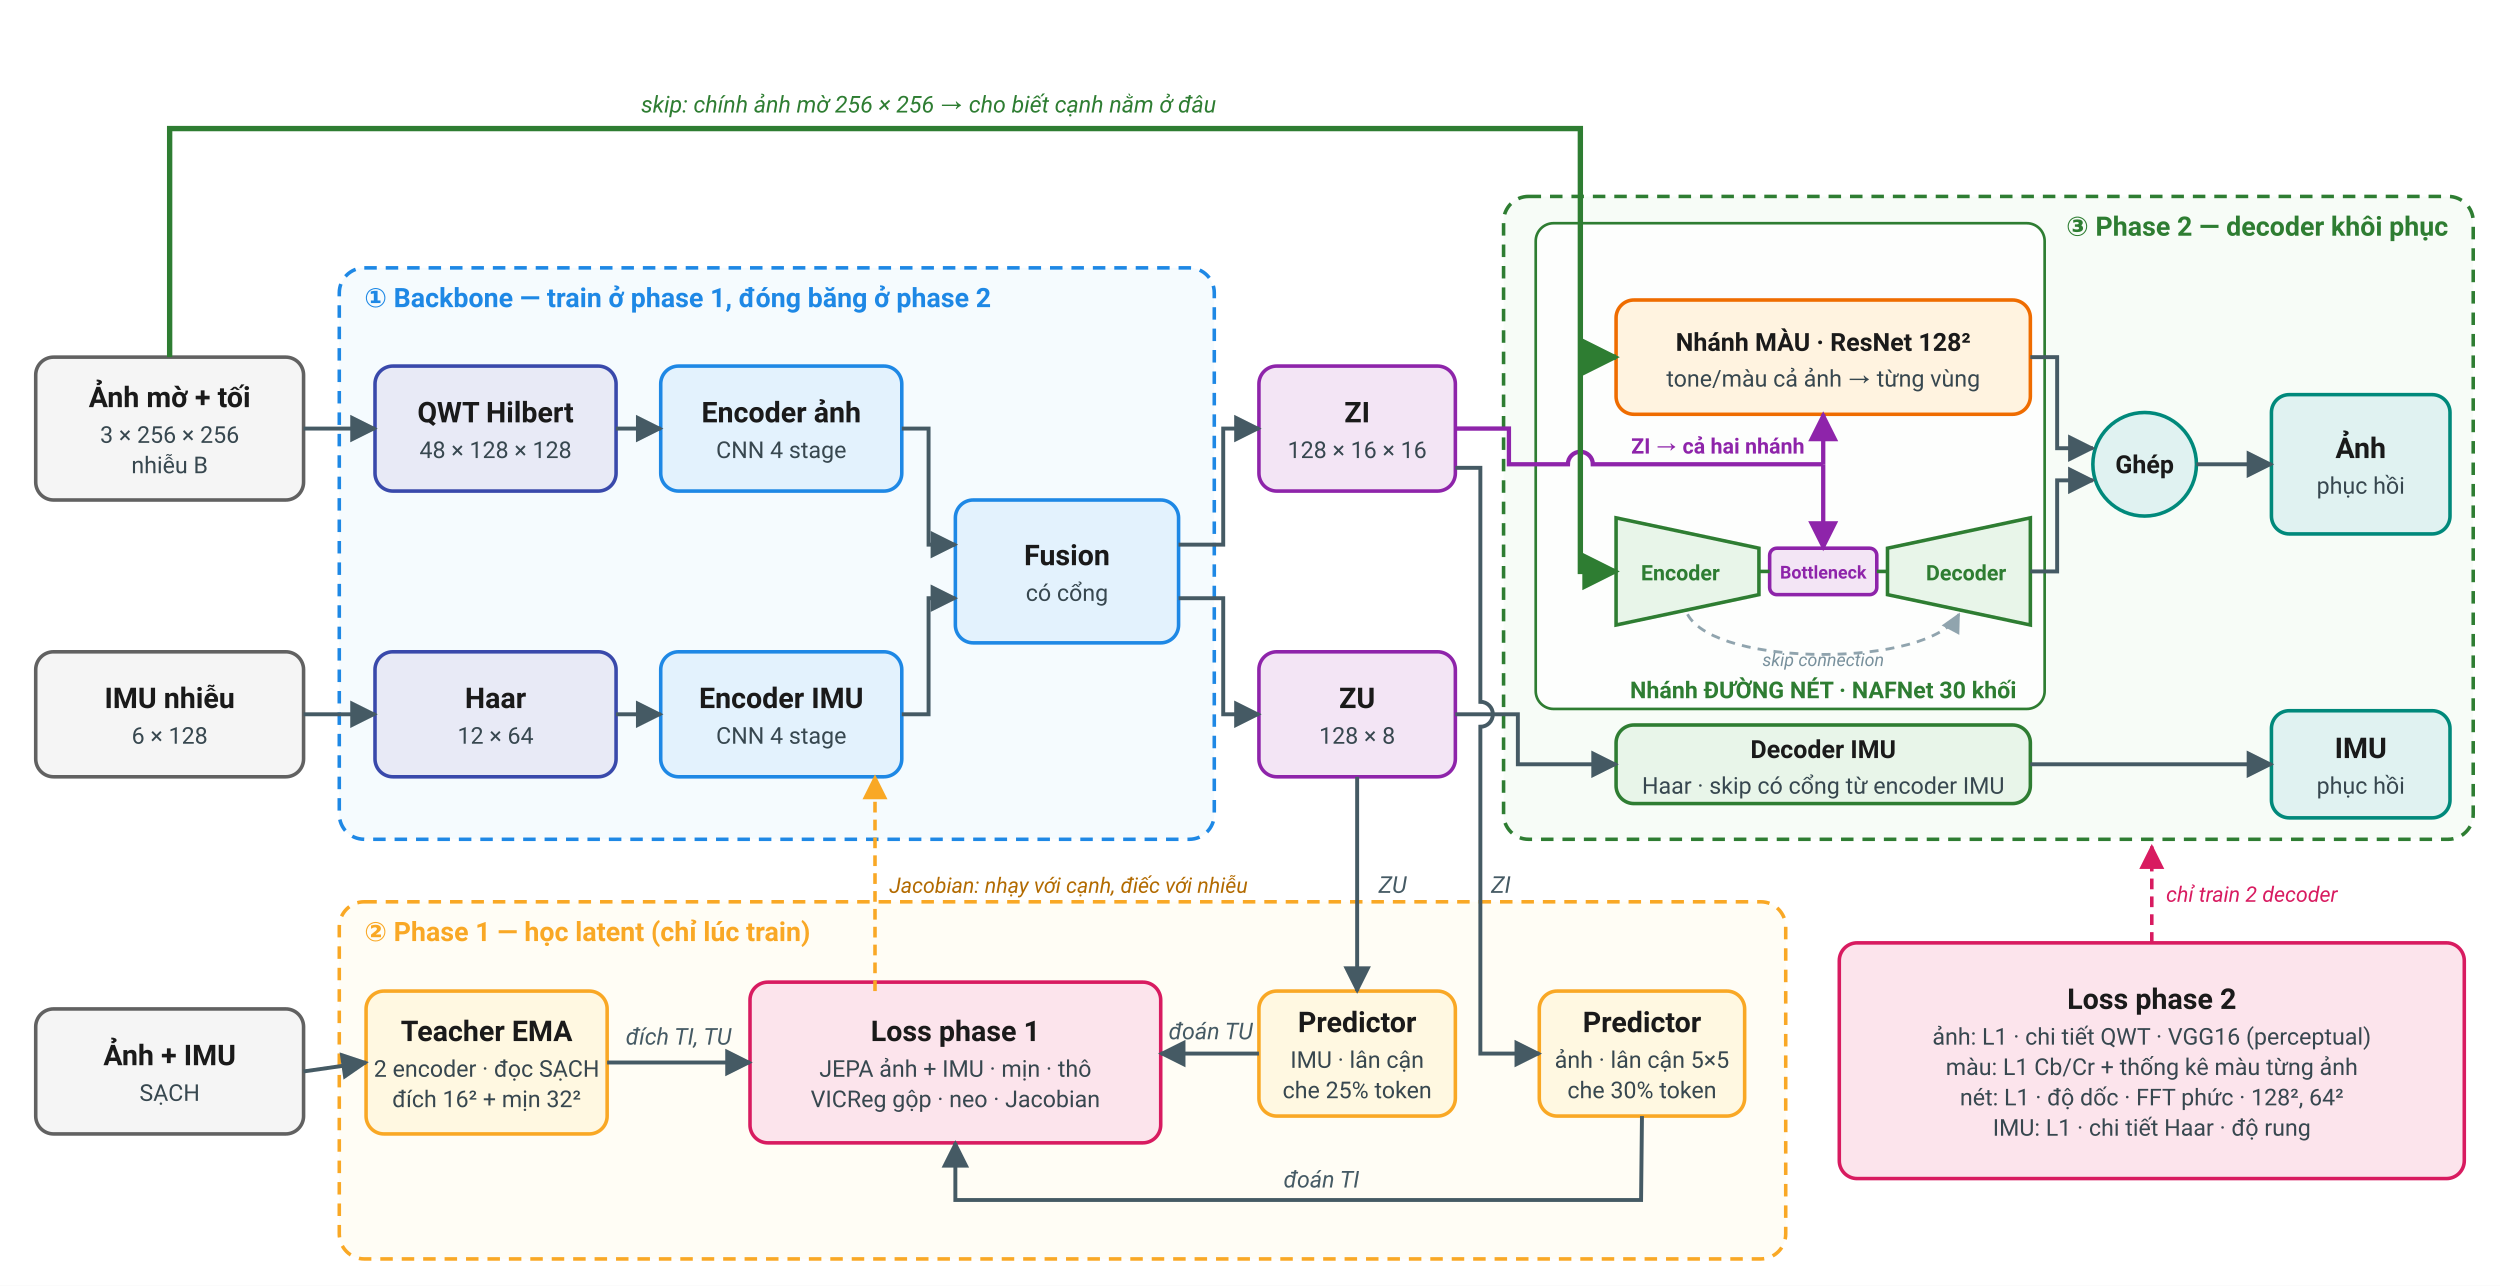
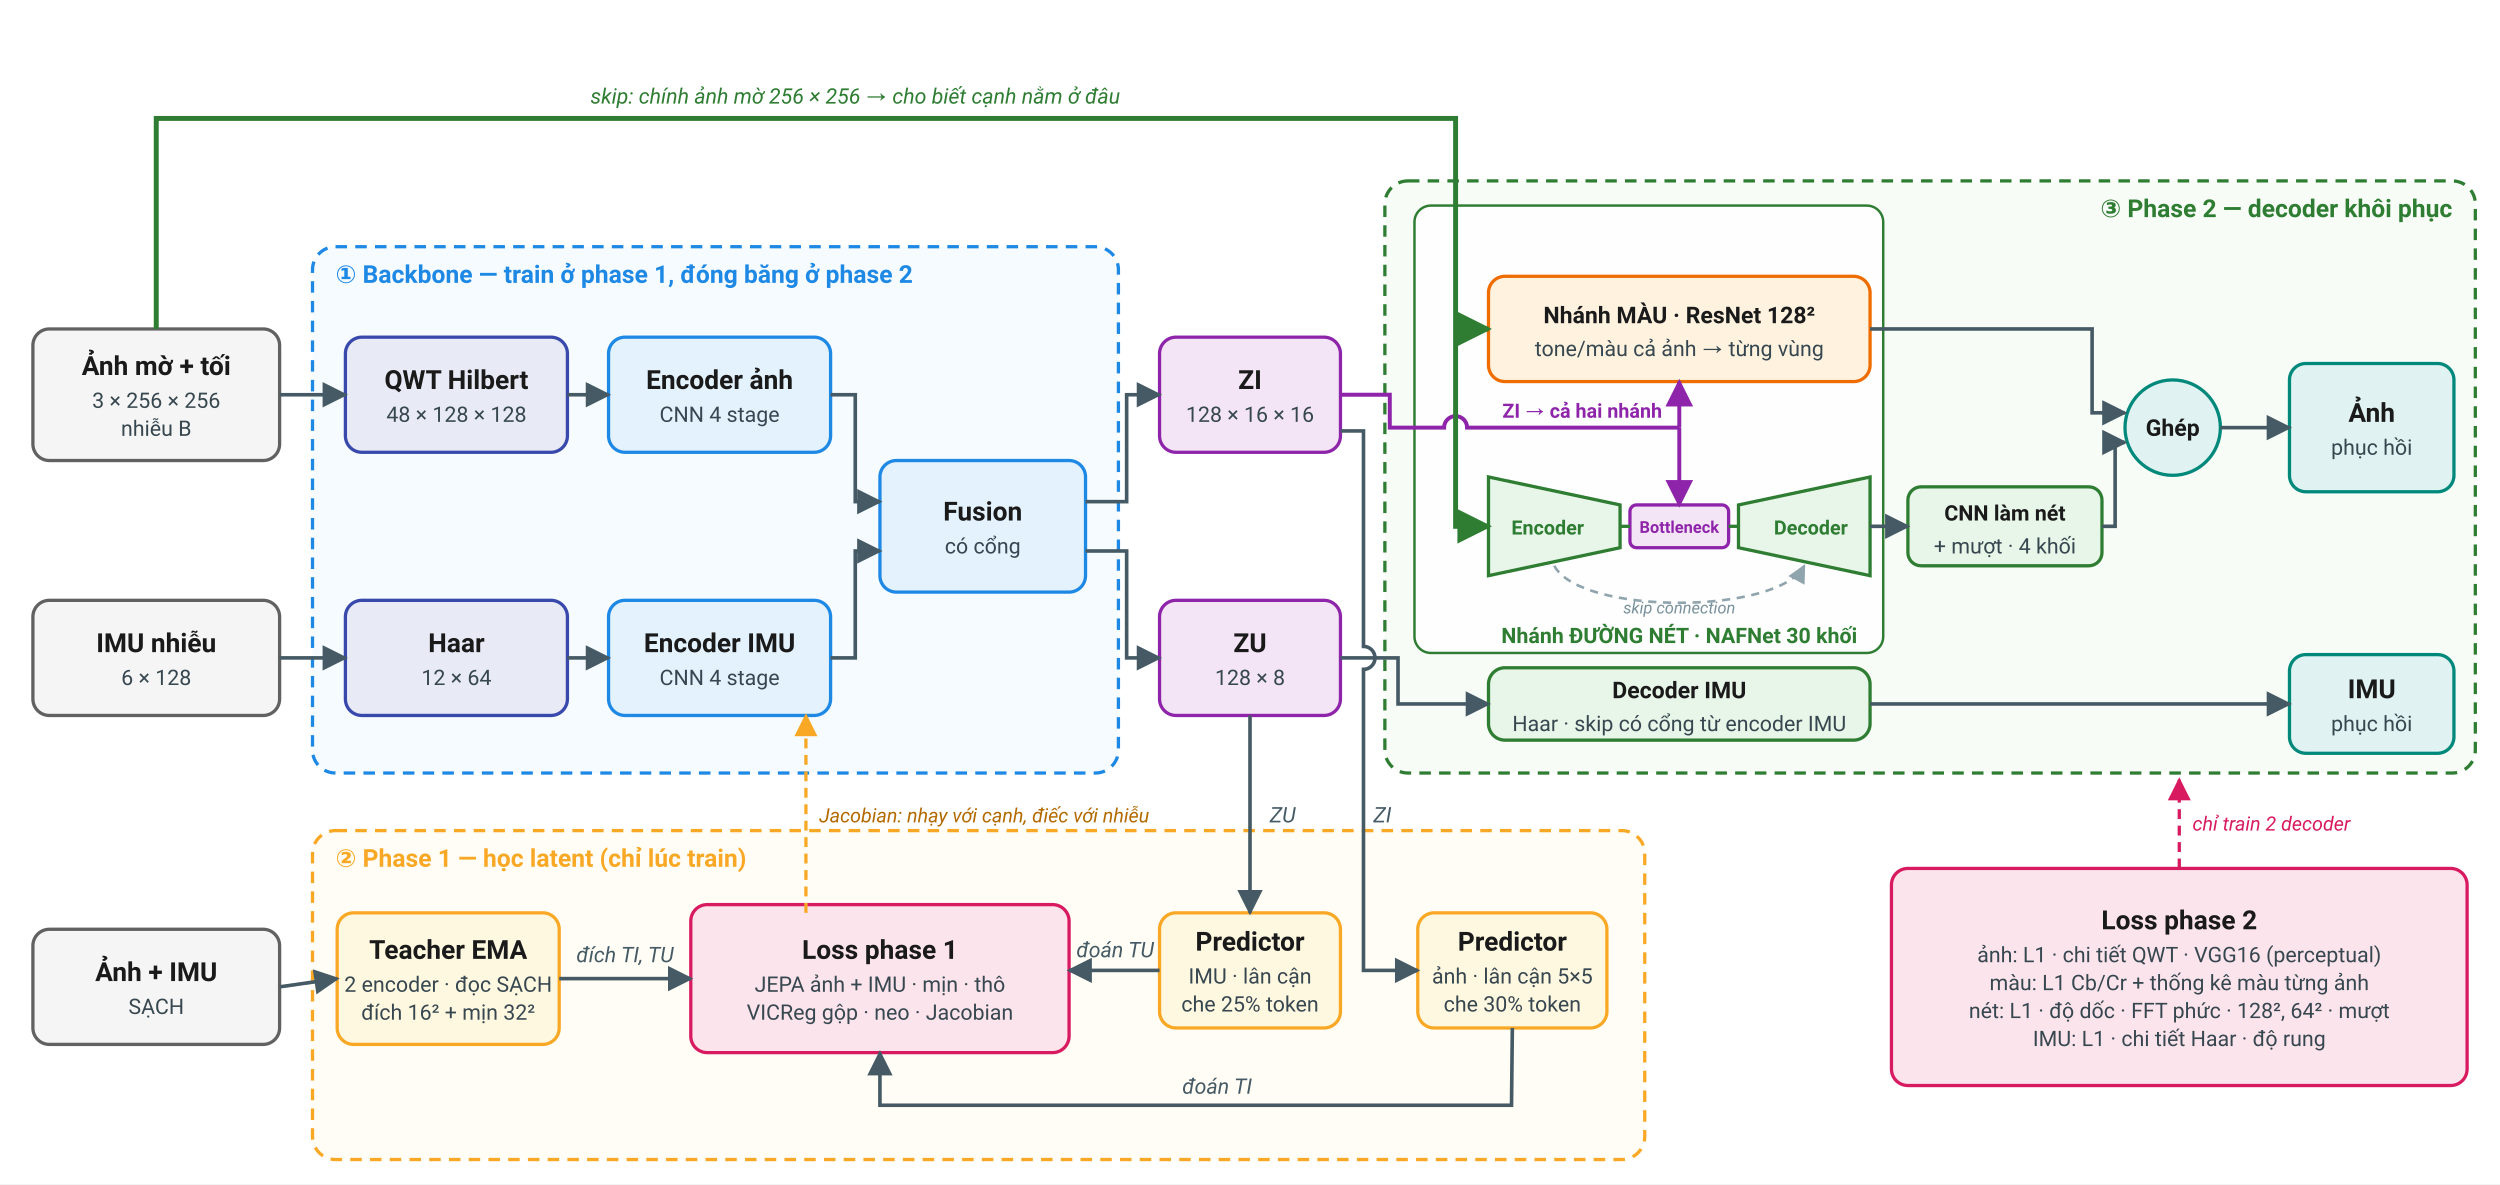
- <svg xmlns="http://www.w3.org/2000/svg" viewBox="0 0 1400 720" width="1400" height="720" font-family="Segoe UI, Roboto, 'Noto Sans', Helvetica, Arial, sans-serif">
+ <svg xmlns="http://www.w3.org/2000/svg" viewBox="0 0 1520 720" width="1520" height="720" font-family="Segoe UI, Roboto, 'Noto Sans', Helvetica, Arial, sans-serif">
  <defs>
    <marker id="ah" viewBox="0 0 10 10" refX="9" refY="5" markerWidth="7" markerHeight="7" orient="auto-start-reverse">
      <path d="M0,0 L10,5 L0,10 z" fill="#455A64" />
    </marker>
    <marker id="ah-2E7D32" viewBox="0 0 10 10" refX="9" refY="5" markerWidth="7" markerHeight="7" orient="auto-start-reverse">
      <path d="M0,0 L10,5 L0,10 z" fill="#2E7D32" />
    </marker>
    <marker id="ah-EF6C00" viewBox="0 0 10 10" refX="9" refY="5" markerWidth="7" markerHeight="7" orient="auto-start-reverse">
      <path d="M0,0 L10,5 L0,10 z" fill="#EF6C00" />
    </marker>
    <marker id="ah-F9A825" viewBox="0 0 10 10" refX="9" refY="5" markerWidth="7" markerHeight="7" orient="auto-start-reverse">
      <path d="M0,0 L10,5 L0,10 z" fill="#F9A825" />
    </marker>
    <marker id="ah-90A4AE" viewBox="0 0 10 10" refX="9" refY="5" markerWidth="7" markerHeight="7" orient="auto-start-reverse">
      <path d="M0,0 L10,5 L0,10 z" fill="#90A4AE" />
    </marker>
    <marker id="ah-1E88E5" viewBox="0 0 10 10" refX="9" refY="5" markerWidth="7" markerHeight="7" orient="auto-start-reverse">
      <path d="M0,0 L10,5 L0,10 z" fill="#1E88E5" />
    </marker>
    <marker id="ah-8E24AA" viewBox="0 0 10 10" refX="9" refY="5" markerWidth="7" markerHeight="7" orient="auto-start-reverse">
      <path d="M0,0 L10,5 L0,10 z" fill="#8E24AA" />
    </marker>
    <marker id="ah-D81B60" viewBox="0 0 10 10" refX="9" refY="5" markerWidth="7" markerHeight="7" orient="auto-start-reverse">
      <path d="M0,0 L10,5 L0,10 z" fill="#D81B60" />
    </marker>
  </defs>
-   <rect width="1400" height="720" fill="#FFFFFF" />
+   <rect width="1520" height="720" fill="#FFFFFF" />
  <rect x="190" y="150" width="490" height="320" rx="14" fill="#E3F2FD" fill-opacity="0.35" stroke="#1E88E5" stroke-width="2" stroke-dasharray="7 5" />
  <text x="204" y="172" font-size="15" font-weight="bold" fill="#1E88E5" text-anchor="start">① Backbone — train ở phase 1, đóng băng ở phase 2</text>
-   <rect x="842" y="110" width="543" height="360" rx="14" fill="#E8F5E9" fill-opacity="0.35" stroke="#2E7D32" stroke-width="2" stroke-dasharray="7 5" />
-   <text x="1371" y="132" font-size="15" font-weight="bold" fill="#2E7D32" text-anchor="end">③ Phase 2 — decoder khôi phục</text>
+   <rect x="842" y="110" width="663" height="360" rx="14" fill="#E8F5E9" fill-opacity="0.35" stroke="#2E7D32" stroke-width="2" stroke-dasharray="7 5" />
+   <text x="1491" y="132" font-size="15" font-weight="bold" fill="#2E7D32" text-anchor="end">③ Phase 2 — decoder khôi phục</text>
  <rect x="190" y="505" width="810" height="200" rx="14" fill="#FFF8E1" fill-opacity="0.35" stroke="#F9A825" stroke-width="2" stroke-dasharray="7 5" />
  <text x="204" y="527" font-size="15" font-weight="bold" fill="#F9A825" text-anchor="start">② Phase 1 — học latent (chỉ lúc train)</text>
  <rect x="20" y="200" width="150" height="80" rx="10" fill="#F5F5F5" stroke="#616161" stroke-width="2" />
  <text x="95.0" y="228.0" font-size="16" font-weight="bold" fill="#1A1A1A" text-anchor="middle">Ảnh mờ + tối</text>
  <text x="95.0" y="248.0" font-size="13" font-weight="normal" fill="#37474F" text-anchor="middle">3 × 256 × 256</text>
  <text x="95.0" y="265.0" font-size="13" font-weight="normal" fill="#37474F" text-anchor="middle">nhiễu B</text>
  <rect x="20" y="365" width="150" height="70" rx="10" fill="#F5F5F5" stroke="#616161" stroke-width="2" />
  <text x="95.0" y="396.5" font-size="16" font-weight="bold" fill="#1A1A1A" text-anchor="middle">IMU nhiễu</text>
  <text x="95.0" y="416.5" font-size="13" font-weight="normal" fill="#37474F" text-anchor="middle">6 × 128</text>
  <rect x="210" y="205" width="135" height="70" rx="10" fill="#E8EAF6" stroke="#3949AB" stroke-width="2" />
  <text x="277.5" y="236.5" font-size="16" font-weight="bold" fill="#1A1A1A" text-anchor="middle">QWT Hilbert</text>
  <text x="277.5" y="256.5" font-size="13" font-weight="normal" fill="#37474F" text-anchor="middle">48 × 128 × 128</text>
  <rect x="210" y="365" width="135" height="70" rx="10" fill="#E8EAF6" stroke="#3949AB" stroke-width="2" />
  <text x="277.5" y="396.5" font-size="16" font-weight="bold" fill="#1A1A1A" text-anchor="middle">Haar</text>
  <text x="277.5" y="416.5" font-size="13" font-weight="normal" fill="#37474F" text-anchor="middle">12 × 64</text>
  <rect x="370" y="205" width="135" height="70" rx="10" fill="#E3F2FD" stroke="#1E88E5" stroke-width="2" />
  <text x="437.5" y="236.5" font-size="16" font-weight="bold" fill="#1A1A1A" text-anchor="middle">Encoder ảnh</text>
  <text x="437.5" y="256.5" font-size="13" font-weight="normal" fill="#37474F" text-anchor="middle">CNN 4 stage</text>
  <rect x="370" y="365" width="135" height="70" rx="10" fill="#E3F2FD" stroke="#1E88E5" stroke-width="2" />
  <text x="437.5" y="396.5" font-size="16" font-weight="bold" fill="#1A1A1A" text-anchor="middle">Encoder IMU</text>
  <text x="437.5" y="416.5" font-size="13" font-weight="normal" fill="#37474F" text-anchor="middle">CNN 4 stage</text>
  <rect x="535" y="280" width="125" height="80" rx="10" fill="#E3F2FD" stroke="#1E88E5" stroke-width="2" />
  <text x="597.5" y="316.5" font-size="16" font-weight="bold" fill="#1A1A1A" text-anchor="middle">Fusion</text>
  <text x="597.5" y="336.5" font-size="13" font-weight="normal" fill="#37474F" text-anchor="middle">có cổng</text>
  <rect x="705" y="205" width="110" height="70" rx="10" fill="#F3E5F5" stroke="#8E24AA" stroke-width="2" />
  <text x="760.0" y="236.5" font-size="16" font-weight="bold" fill="#1A1A1A" text-anchor="middle">ZI</text>
  <text x="760.0" y="256.5" font-size="13" font-weight="normal" fill="#37474F" text-anchor="middle">128 × 16 × 16</text>
  <rect x="705" y="365" width="110" height="70" rx="10" fill="#F3E5F5" stroke="#8E24AA" stroke-width="2" />
  <text x="760.0" y="396.5" font-size="16" font-weight="bold" fill="#1A1A1A" text-anchor="middle">ZU</text>
  <text x="760.0" y="416.5" font-size="13" font-weight="normal" fill="#37474F" text-anchor="middle">128 × 8</text>
  <rect x="860" y="125" width="285" height="272" rx="10" fill="#FFFFFF" fill-opacity="0.7" stroke="#2E7D32" stroke-width="1.5" />
  <rect x="905" y="168" width="232" height="64" rx="10" fill="#FFF3E0" stroke="#EF6C00" stroke-width="2" />
  <text x="1021.0" y="196.5" font-size="14" font-weight="bold" fill="#1A1A1A" text-anchor="middle">Nhánh MÀU · ResNet 128²</text>
  <text x="1021.0" y="216.5" font-size="13" font-weight="normal" fill="#37474F" text-anchor="middle">tone/màu cả ảnh → từng vùng</text>
  <polygon points="905,290 985,307 985,333 905,350" fill="#E8F5E9" stroke="#2E7D32" stroke-width="2" />
  <polygon points="1057,307 1137,290 1137,350 1057,333" fill="#E8F5E9" stroke="#2E7D32" stroke-width="2" />
  <rect x="991" y="307" width="60" height="26" rx="4" fill="#F3E5F5" stroke="#8E24AA" stroke-width="2" />
  <text x="941" y="325" font-size="12" font-weight="bold" fill="#2E7D32" text-anchor="middle">Encoder</text>
  <text x="1101" y="325" font-size="12" font-weight="bold" fill="#2E7D32" text-anchor="middle">Decoder</text>
  <text x="1021" y="324" font-size="10" font-weight="bold" fill="#8E24AA" text-anchor="middle">Bottleneck</text>
  <path d="M 985 320 L 991 320" stroke="#2E7D32" stroke-width="2" />
  <path d="M 1051 320 L 1057 320" stroke="#2E7D32" stroke-width="2" />
  <path d="M 945 344 C 961 374, 1081 374, 1097 344" fill="none" stroke="#90A4AE" stroke-width="1.6" stroke-dasharray="5 4" marker-end="url(#ah-90A4AE)" />
  <text x="1021" y="373" font-size="10" font-weight="normal" fill="#78909C" text-anchor="middle" font-style="italic">skip connection</text>
  <text x="1021" y="391" font-size="13" font-weight="bold" fill="#2E7D32" text-anchor="middle">Nhánh ĐƯỜNG NÉT · NAFNet 30 khối</text>
-   <rect x="1172" y="231" width="58" height="58" rx="29" fill="#E0F2F1" stroke="#00897B" stroke-width="2" />
-   <text x="1201.0" y="265.0" font-size="14" font-weight="bold" fill="#1A1A1A" text-anchor="middle">Ghép</text>
-   <rect x="1272" y="221" width="100" height="78" rx="10" fill="#E0F2F1" stroke="#00897B" stroke-width="2" />
-   <text x="1322.0" y="256.5" font-size="16" font-weight="bold" fill="#1A1A1A" text-anchor="middle">Ảnh</text>
-   <text x="1322.0" y="276.5" font-size="13" font-weight="normal" fill="#37474F" text-anchor="middle">phục hồi</text>
+   <rect x="1160" y="296" width="118" height="48" rx="8" fill="#E8F5E9" stroke="#2E7D32" stroke-width="2" />
+   <text x="1219.0" y="316.5" font-size="13" font-weight="bold" fill="#1A1A1A" text-anchor="middle">CNN làm nét</text>
+   <text x="1219.0" y="336.5" font-size="13" font-weight="normal" fill="#37474F" text-anchor="middle">+ mượt · 4 khối</text>
+   <rect x="1292" y="231" width="58" height="58" rx="29" fill="#E0F2F1" stroke="#00897B" stroke-width="2" />
+   <text x="1321.0" y="265.0" font-size="14" font-weight="bold" fill="#1A1A1A" text-anchor="middle">Ghép</text>
+   <rect x="1392" y="221" width="100" height="78" rx="10" fill="#E0F2F1" stroke="#00897B" stroke-width="2" />
+   <text x="1442.0" y="256.5" font-size="16" font-weight="bold" fill="#1A1A1A" text-anchor="middle">Ảnh</text>
+   <text x="1442.0" y="276.5" font-size="13" font-weight="normal" fill="#37474F" text-anchor="middle">phục hồi</text>
  <rect x="905" y="406" width="232" height="44" rx="10" fill="#E8F5E9" stroke="#2E7D32" stroke-width="2" />
  <text x="1021.0" y="424.5" font-size="14" font-weight="bold" fill="#1A1A1A" text-anchor="middle">Decoder IMU</text>
  <text x="1021.0" y="444.5" font-size="13" font-weight="normal" fill="#37474F" text-anchor="middle">Haar · skip có cổng từ encoder IMU</text>
-   <rect x="1272" y="398" width="100" height="60" rx="10" fill="#E0F2F1" stroke="#00897B" stroke-width="2" />
-   <text x="1322.0" y="424.5" font-size="16" font-weight="bold" fill="#1A1A1A" text-anchor="middle">IMU</text>
-   <text x="1322.0" y="444.5" font-size="13" font-weight="normal" fill="#37474F" text-anchor="middle">phục hồi</text>
+   <rect x="1392" y="398" width="100" height="60" rx="10" fill="#E0F2F1" stroke="#00897B" stroke-width="2" />
+   <text x="1442.0" y="424.5" font-size="16" font-weight="bold" fill="#1A1A1A" text-anchor="middle">IMU</text>
+   <text x="1442.0" y="444.5" font-size="13" font-weight="normal" fill="#37474F" text-anchor="middle">phục hồi</text>
  <rect x="20" y="565" width="150" height="70" rx="10" fill="#F5F5F5" stroke="#616161" stroke-width="2" />
  <text x="95.0" y="596.5" font-size="16" font-weight="bold" fill="#1A1A1A" text-anchor="middle">Ảnh + IMU</text>
  <text x="95.0" y="616.5" font-size="13" font-weight="normal" fill="#37474F" text-anchor="middle">SẠCH</text>
  <rect x="205" y="555" width="135" height="80" rx="10" fill="#FFF8E1" stroke="#F9A825" stroke-width="2" />
  <text x="272.5" y="583.0" font-size="16" font-weight="bold" fill="#1A1A1A" text-anchor="middle">Teacher EMA</text>
  <text x="272.5" y="603.0" font-size="13" font-weight="normal" fill="#37474F" text-anchor="middle">2 encoder · đọc SẠCH</text>
  <text x="272.5" y="620.0" font-size="13" font-weight="normal" fill="#37474F" text-anchor="middle">đích 16² + mịn 32²</text>
  <rect x="420" y="550" width="230" height="90" rx="10" fill="#FCE4EC" stroke="#D81B60" stroke-width="2" />
  <text x="535.0" y="583.0" font-size="16" font-weight="bold" fill="#1A1A1A" text-anchor="middle">Loss phase 1</text>
  <text x="535.0" y="603.0" font-size="13" font-weight="normal" fill="#37474F" text-anchor="middle">JEPA ảnh + IMU · mịn · thô</text>
  <text x="535.0" y="620.0" font-size="13" font-weight="normal" fill="#37474F" text-anchor="middle">VICReg gộp · neo · Jacobian</text>
  <rect x="705" y="555" width="110" height="70" rx="10" fill="#FFF8E1" stroke="#F9A825" stroke-width="2" />
  <text x="760.0" y="578.0" font-size="16" font-weight="bold" fill="#1A1A1A" text-anchor="middle">Predictor</text>
  <text x="760.0" y="598.0" font-size="13" font-weight="normal" fill="#37474F" text-anchor="middle">IMU · lân cận</text>
  <text x="760.0" y="615.0" font-size="13" font-weight="normal" fill="#37474F" text-anchor="middle">che 25% token</text>
  <rect x="862" y="555" width="115" height="70" rx="10" fill="#FFF8E1" stroke="#F9A825" stroke-width="2" />
  <text x="919.5" y="578.0" font-size="16" font-weight="bold" fill="#1A1A1A" text-anchor="middle">Predictor</text>
  <text x="919.5" y="598.0" font-size="13" font-weight="normal" fill="#37474F" text-anchor="middle">ảnh · lân cận 5×5</text>
  <text x="919.5" y="615.0" font-size="13" font-weight="normal" fill="#37474F" text-anchor="middle">che 30% token</text>
  <path d="M 170 240.0 L 210 240.0" fill="none" stroke="#455A64" stroke-width="2.2" marker-end="url(#ah)" />
  <path d="M 170 400.0 L 210 400.0" fill="none" stroke="#455A64" stroke-width="2.2" marker-end="url(#ah)" />
  <path d="M 345 240.0 L 370 240.0" fill="none" stroke="#455A64" stroke-width="2.2" marker-end="url(#ah)" />
  <path d="M 345 400.0 L 370 400.0" fill="none" stroke="#455A64" stroke-width="2.2" marker-end="url(#ah)" />
  <path d="M 505 240.0 L 520 240 L 520 305 L 535 305" fill="none" stroke="#455A64" stroke-width="2.2" marker-end="url(#ah)" />
  <path d="M 505 400.0 L 520 400 L 520 335 L 535 335" fill="none" stroke="#455A64" stroke-width="2.2" marker-end="url(#ah)" />
  <path d="M 660 305 L 685 305 L 685 240 L 705 240" fill="none" stroke="#455A64" stroke-width="2.2" marker-end="url(#ah)" />
  <path d="M 660 335 L 685 335 L 685 400 L 705 400" fill="none" stroke="#455A64" stroke-width="2.2" marker-end="url(#ah)" />
  <path d="M 815 240 L 845 240 L 845 260 L 878 260 A 7 7 0 0 1 892 260 L 1021 260" fill="none" stroke="#8E24AA" stroke-width="2.4" />
  <path d="M 1021 260 L 1021 232" fill="none" stroke="#8E24AA" stroke-width="2.4" marker-end="url(#ah-8E24AA)" />
  <path d="M 1021 260 L 1021 307" fill="none" stroke="#8E24AA" stroke-width="2.4" marker-end="url(#ah-8E24AA)" />
  <text x="962" y="254" font-size="12" font-weight="bold" fill="#8E24AA" text-anchor="middle">ZI → cả hai nhánh</text>
  <path d="M 95 200 L 95 72 L 885 72 L 885 320 L 905 320" fill="none" stroke="#2E7D32" stroke-width="3" marker-end="url(#ah-2E7D32)" />
  <text x="520" y="63" font-size="13" font-weight="normal" fill="#2E7D32" text-anchor="middle" font-style="italic">skip: chính ảnh mờ 256 × 256 → cho biết cạnh nằm ở đâu</text>
  <path d="M 885 200 L 905 200" fill="none" stroke="#2E7D32" stroke-width="3" marker-end="url(#ah-2E7D32)" />
-   <path d="M 1137 200.0 L 1152 200 L 1152 251 L 1172 251" fill="none" stroke="#455A64" stroke-width="2.2" marker-end="url(#ah)" />
-   <path d="M 1137 320.0 L 1152 320 L 1152 269 L 1172 269" fill="none" stroke="#455A64" stroke-width="2.2" marker-end="url(#ah)" />
-   <path d="M 1230 260.0 L 1272 260.0" fill="none" stroke="#455A64" stroke-width="2.2" marker-end="url(#ah)" />
+   <path d="M 1137 200.0 L 1272 200 L 1272 251 L 1292 251" fill="none" stroke="#455A64" stroke-width="2.2" marker-end="url(#ah)" />
+   <path d="M 1137 320.0 L 1160 320.0" fill="none" stroke="#455A64" stroke-width="2.2" marker-end="url(#ah)" />
+   <path d="M 1278 320.0 L 1286 320 L 1286 269 L 1292 269" fill="none" stroke="#455A64" stroke-width="2.2" marker-end="url(#ah)" />
+   <path d="M 1350 260.0 L 1392 260.0" fill="none" stroke="#455A64" stroke-width="2.2" marker-end="url(#ah)" />
  <path d="M 815 400.0 L 850 400 L 850 428 L 905 428" fill="none" stroke="#455A64" stroke-width="2.2" marker-end="url(#ah)" />
-   <path d="M 1137 428.0 L 1272 428.0" fill="none" stroke="#455A64" stroke-width="2.2" marker-end="url(#ah)" />
+   <path d="M 1137 428.0 L 1392 428.0" fill="none" stroke="#455A64" stroke-width="2.2" marker-end="url(#ah)" />
  <path d="M 170 600.0 L 205 595.0" fill="none" stroke="#455A64" stroke-width="2.2" marker-end="url(#ah)" />
  <path d="M 340 595.0 L 420 595" fill="none" stroke="#455A64" stroke-width="2.2" marker-end="url(#ah)" />
  <text x="380" y="585" font-size="13" font-weight="normal" fill="#455A64" text-anchor="middle" font-style="italic">đích TI, TU</text>
  <path d="M 760.0 435 L 760.0 555" fill="none" stroke="#455A64" stroke-width="2.2" marker-end="url(#ah)" />
  <text x="772" y="500" font-size="13" font-weight="normal" fill="#455A64" text-anchor="start" font-style="italic">ZU</text>
  <path d="M 815 262 L 829 262 L 829 393 A 7 7 0 0 1 829 407 L 829 590 L 862 590" fill="none" stroke="#455A64" stroke-width="2.2" marker-end="url(#ah)" />
  <text x="835" y="500" font-size="13" font-weight="normal" fill="#455A64" text-anchor="start" font-style="italic">ZI</text>
  <path d="M 705 590.0 L 650 590" fill="none" stroke="#455A64" stroke-width="2.2" marker-end="url(#ah)" />
  <text x="678" y="582" font-size="13" font-weight="normal" fill="#455A64" text-anchor="middle" font-style="italic">đoán TU</text>
  <path d="M 919.5 625 L 919 672 L 535 672 L 535 640" fill="none" stroke="#455A64" stroke-width="2.2" marker-end="url(#ah)" />
  <text x="740" y="665" font-size="13" font-weight="normal" fill="#455A64" text-anchor="middle" font-style="italic">đoán TI</text>
  <path d="M 490 555 L 490 435" fill="none" stroke="#F9A825" stroke-width="2" stroke-dasharray="6 4" marker-end="url(#ah-F9A825)" />
  <text x="498" y="500" font-size="12" font-weight="normal" fill="#B26A00" text-anchor="start" font-style="italic">Jacobian: nhạy với cạnh, điếc với nhiễu</text>
-   <rect x="1030" y="528" width="350" height="132" rx="10" fill="#FCE4EC" stroke="#D81B60" stroke-width="2" />
-   <text x="1205.0" y="565.0" font-size="16" font-weight="bold" fill="#1A1A1A" text-anchor="middle">Loss phase 2</text>
-   <text x="1205.0" y="585.0" font-size="13" font-weight="normal" fill="#37474F" text-anchor="middle">ảnh: L1 · chi tiết QWT · VGG16 (perceptual)</text>
-   <text x="1205.0" y="602.0" font-size="13" font-weight="normal" fill="#37474F" text-anchor="middle">màu: L1 Cb/Cr + thống kê màu từng ảnh</text>
-   <text x="1205.0" y="619.0" font-size="13" font-weight="normal" fill="#37474F" text-anchor="middle">nét: L1 · độ dốc · FFT phức · 128², 64²</text>
-   <text x="1205.0" y="636.0" font-size="13" font-weight="normal" fill="#37474F" text-anchor="middle">IMU: L1 · chi tiết Haar · độ rung</text>
-   <path d="M 1205 528 L 1205 474" fill="none" stroke="#D81B60" stroke-width="2" stroke-dasharray="6 4" marker-end="url(#ah-D81B60)" />
-   <text x="1213" y="505" font-size="12" font-weight="normal" fill="#D81B60" text-anchor="start" font-style="italic">chỉ train 2 decoder</text>
+   <rect x="1150" y="528" width="350" height="132" rx="10" fill="#FCE4EC" stroke="#D81B60" stroke-width="2" />
+   <text x="1325.0" y="565.0" font-size="16" font-weight="bold" fill="#1A1A1A" text-anchor="middle">Loss phase 2</text>
+   <text x="1325.0" y="585.0" font-size="13" font-weight="normal" fill="#37474F" text-anchor="middle">ảnh: L1 · chi tiết QWT · VGG16 (perceptual)</text>
+   <text x="1325.0" y="602.0" font-size="13" font-weight="normal" fill="#37474F" text-anchor="middle">màu: L1 Cb/Cr + thống kê màu từng ảnh</text>
+   <text x="1325.0" y="619.0" font-size="13" font-weight="normal" fill="#37474F" text-anchor="middle">nét: L1 · độ dốc · FFT phức · 128², 64² · mượt</text>
+   <text x="1325.0" y="636.0" font-size="13" font-weight="normal" fill="#37474F" text-anchor="middle">IMU: L1 · chi tiết Haar · độ rung</text>
+   <path d="M 1325 528 L 1325 474" fill="none" stroke="#D81B60" stroke-width="2" stroke-dasharray="6 4" marker-end="url(#ah-D81B60)" />
+   <text x="1333" y="505" font-size="12" font-weight="normal" fill="#D81B60" text-anchor="start" font-style="italic">chỉ train 2 decoder</text>
</svg>
